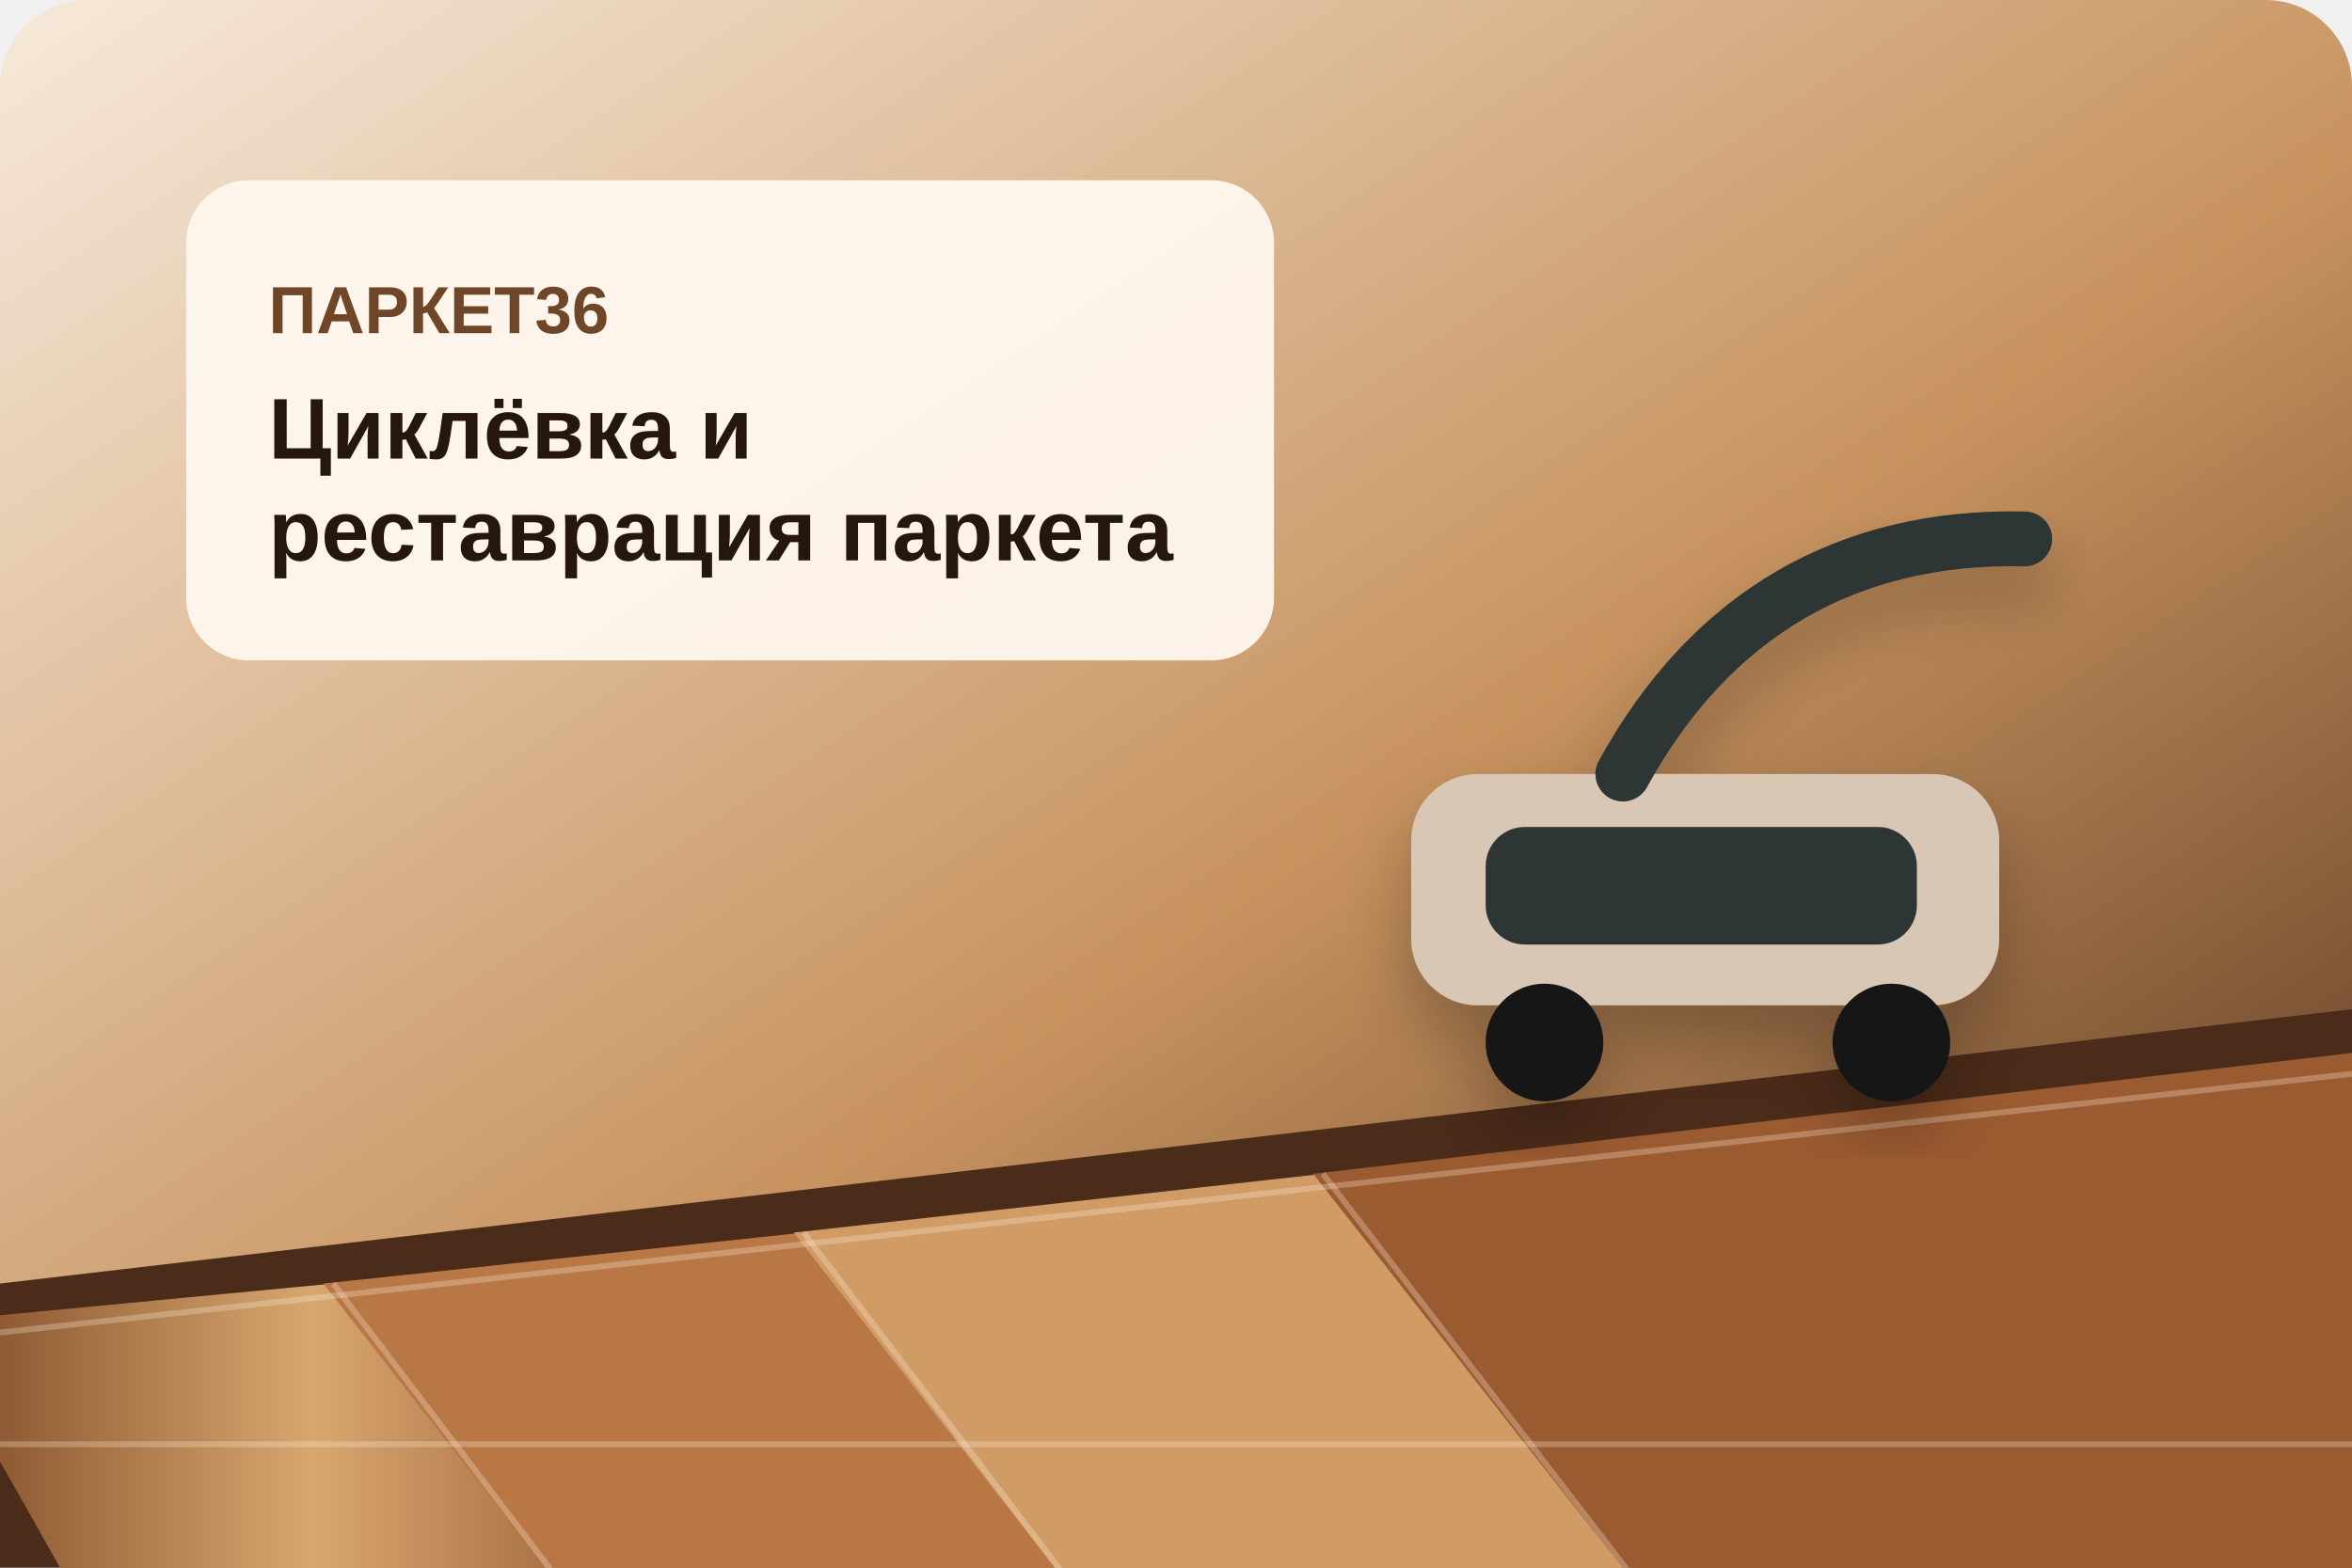
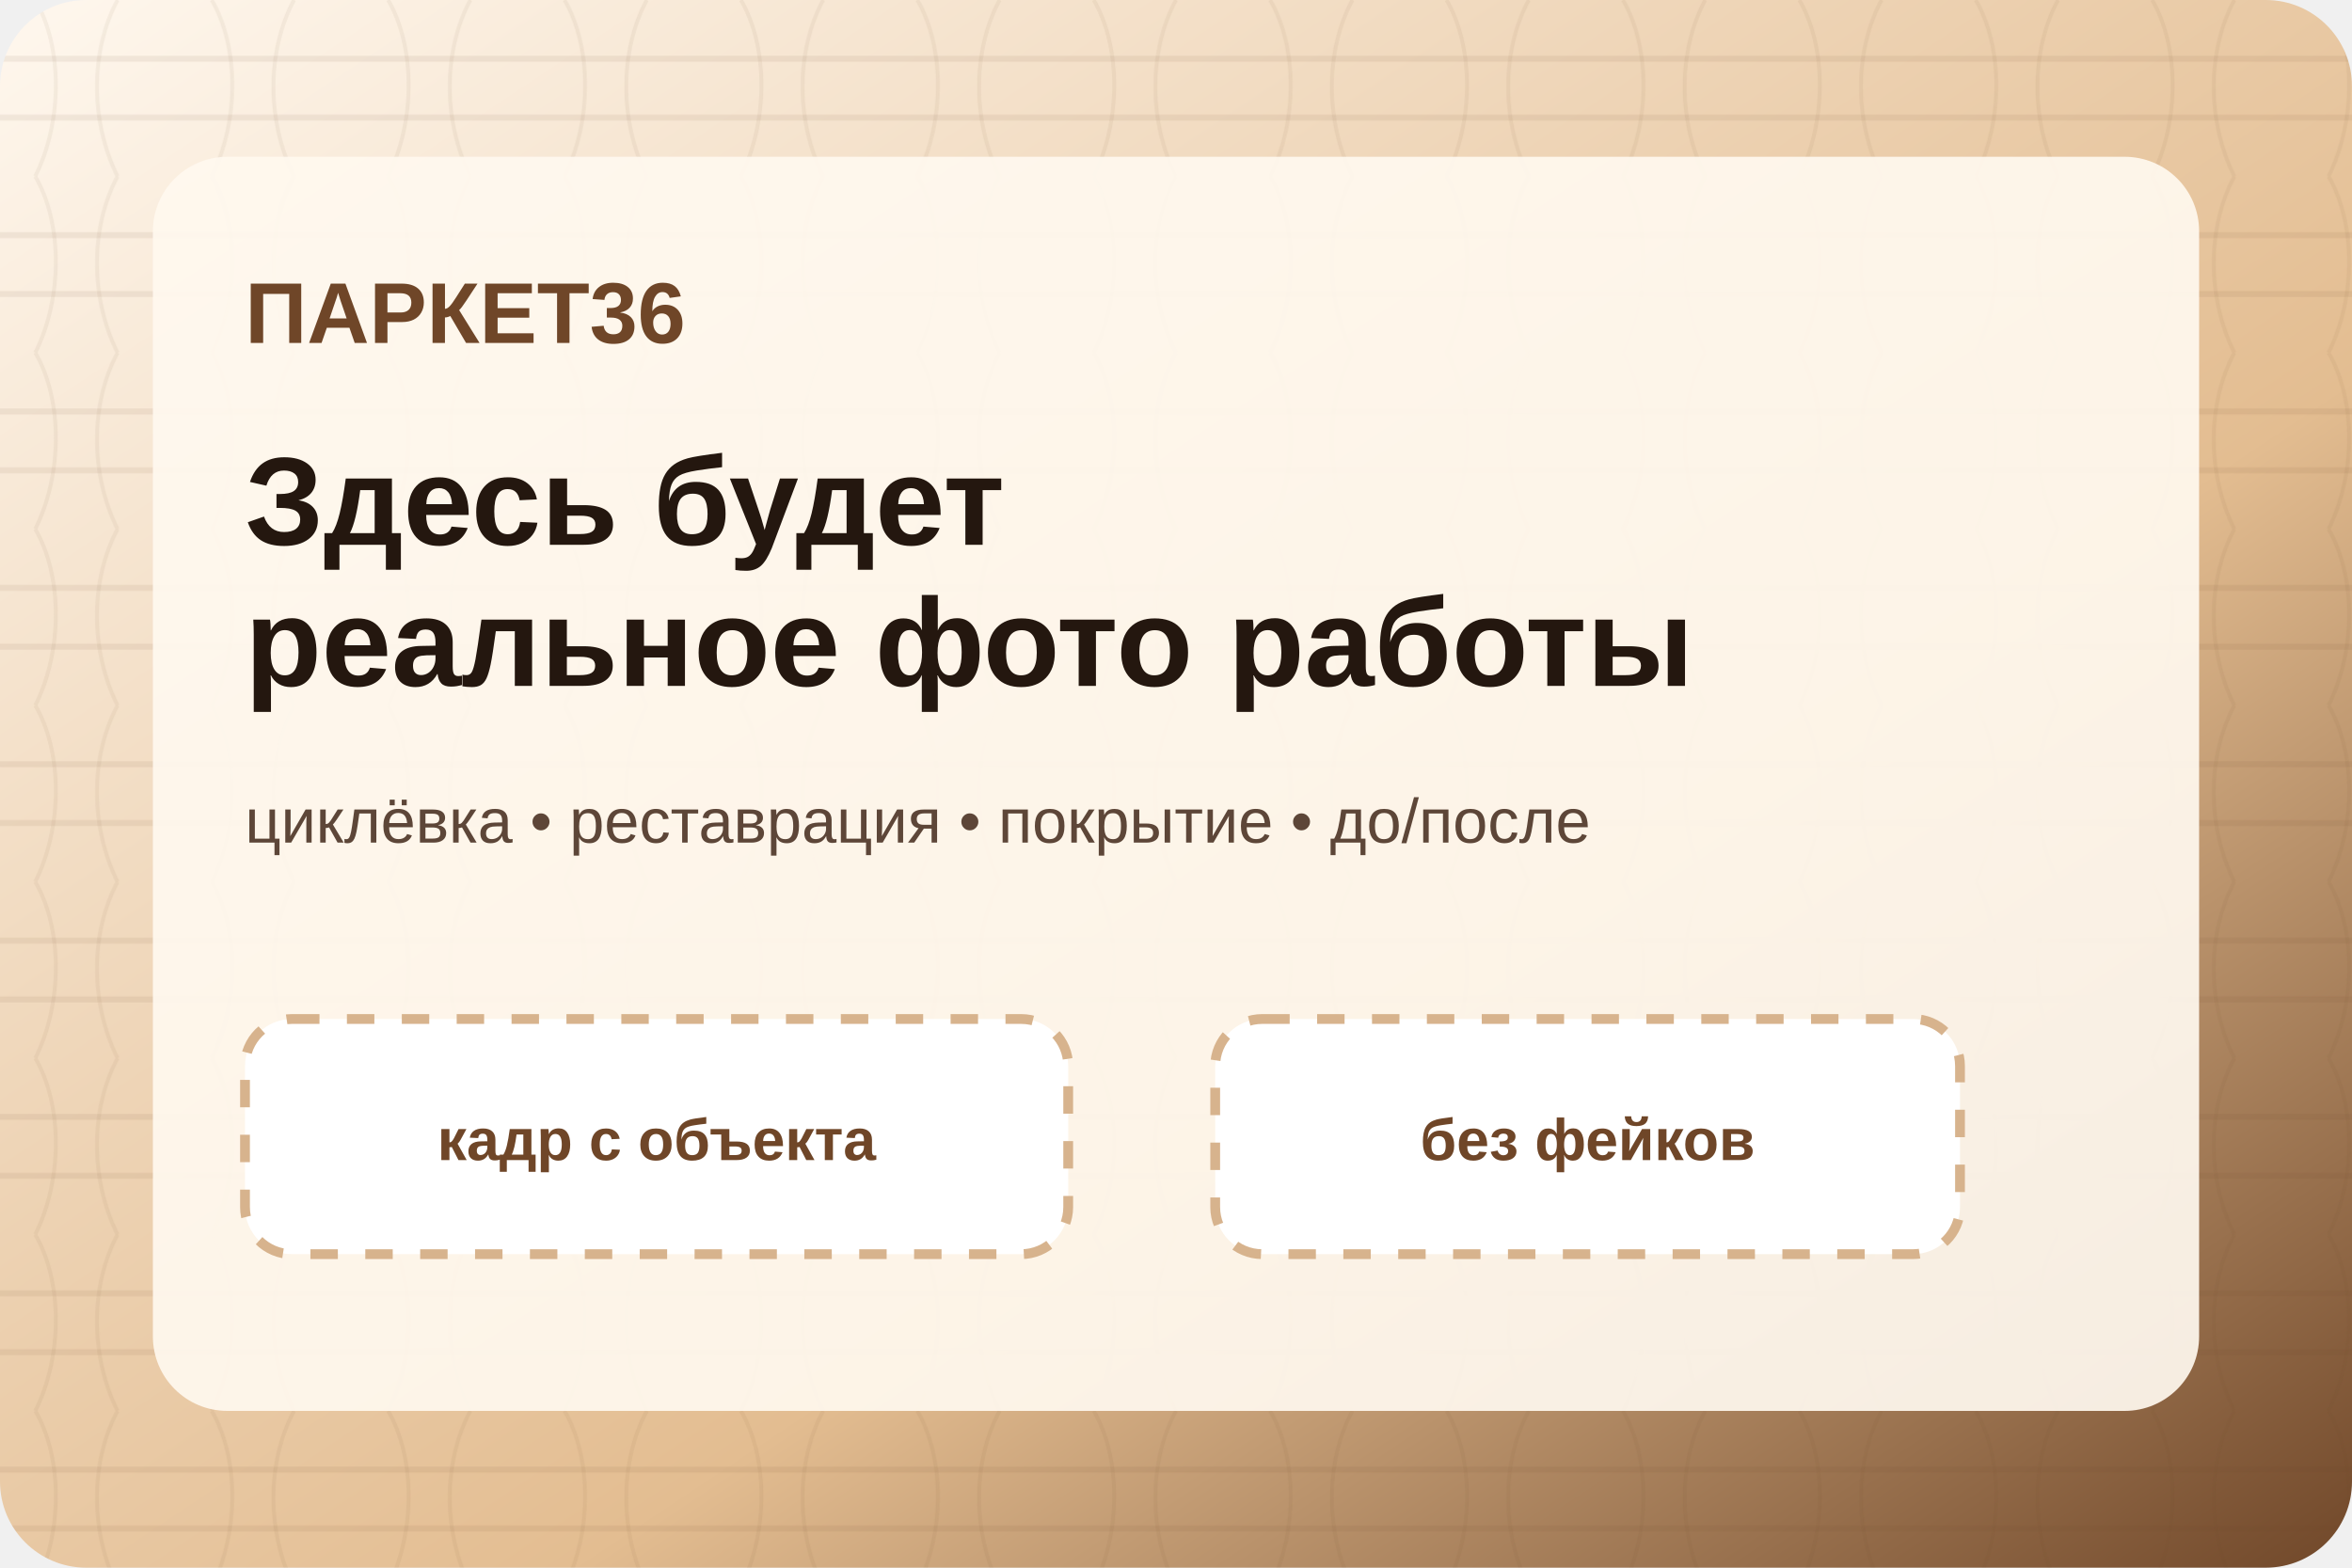
- <svg xmlns="http://www.w3.org/2000/svg" width="1200" height="800" viewBox="0 0 1200 800" role="img" aria-label="Паркет36 — мастер по паркету">
+ <svg xmlns="http://www.w3.org/2000/svg" width="1200" height="800" viewBox="0 0 1200 800" role="img" aria-label="Паркет36 — место под реальные фото паркетных работ">
  <defs>
    <linearGradient id="bg" x1="0" y1="0" x2="1" y2="1">
-       <stop stop-color="#f7eadb" />
-       <stop offset=".55" stop-color="#c7935f" />
-       <stop offset="1" stop-color="#4b2b19" />
+       <stop stop-color="#fff8ef" />
+       <stop offset=".62" stop-color="#e3bd91" />
+       <stop offset="1" stop-color="#6f4628" />
    </linearGradient>
-     <linearGradient id="wood" x1="0" x2="1">
-       <stop stop-color="#7d4825" />
-       <stop offset=".5" stop-color="#d8a76f" />
-       <stop offset="1" stop-color="#8d512b" />
-     </linearGradient>
-     <filter id="s">
-       <feDropShadow dx="0" dy="18" stdDeviation="16" flood-opacity=".24" />
-     </filter>
+     <pattern id="grain" width="90" height="90" patternUnits="userSpaceOnUse">
+       <path d="M0 30h90M0 60h90" stroke="#6f4628" stroke-opacity=".08" stroke-width="3" />
+       <path d="M18 0c14 24 14 62 0 90M60 0c-14 26-14 62 0 90" stroke="#6f4628" stroke-opacity=".06" stroke-width="2" fill="none" />
+     </pattern>
  </defs>
  <rect width="1200" height="800" rx="44" fill="url(#bg)" />
-   <g transform="translate(0 445)">
-     <path d="M0 355h1200V70L0 210z" fill="#4b2b19" />
-     <path d="M-40 230 170 210l190 250H90z" fill="url(#wood)" />
-     <path d="M165 210 410 184l210 276H360z" fill="#b97745" />
-     <path d="M405 184 675 154l235 306H620z" fill="#d09b65" />
-     <path d="M670 154 1220 90v370H910z" fill="#9b5b31" />
-     <g stroke="#fff1df" stroke-opacity=".28" stroke-width="3">
-       <path d="M170 210 360 460M410 184 620 460M675 154 910 460" />
-       <path d="M0 292h1200M0 235l1200-132" />
-     </g>
-   </g>
-   <g filter="url(#s)" transform="translate(720 220)">
-     <rect x="0" y="175" width="300" height="118" rx="34" fill="#d8c7b4" />
-     <rect x="38" y="202" width="220" height="60" rx="20" fill="#2f3436" />
-     <path d="M108 175c45-82 115-122 205-120" stroke="#2f3436" stroke-width="28" fill="none" stroke-linecap="round" />
-     <circle cx="68" cy="312" r="30" fill="#151515" />
-     <circle cx="245" cy="312" r="30" fill="#151515" />
-   </g>
-   <g transform="translate(95 92)">
-     <rect width="555" height="245" rx="32" fill="#fff8ef" opacity=".94" />
-     <text x="42" y="78" font-family="Arial, sans-serif" font-size="34" font-weight="900" fill="#6f4628">ПАРКЕТ36</text>
-     <text x="42" y="142" font-family="Arial, sans-serif" font-size="44" font-weight="900" fill="#25170f">Циклёвка и</text>
-     <text x="42" y="194" font-family="Arial, sans-serif" font-size="44" font-weight="900" fill="#25170f">реставрация паркета</text>
-   </g>
+   <rect width="1200" height="800" rx="44" fill="url(#grain)" />
+   <rect x="78" y="80" width="1044" height="640" rx="38" fill="#fff8ef" opacity=".92" />
+   <text x="125" y="175" font-family="Arial, sans-serif" font-size="44" font-weight="900" fill="#6f4628">ПАРКЕТ36</text>
+   <text x="125" y="278" font-family="Arial, sans-serif" font-size="64" font-weight="900" fill="#24170f">Здесь будет</text>
+   <text x="125" y="350" font-family="Arial, sans-serif" font-size="64" font-weight="900" fill="#24170f">реальное фото работы</text>
+   <text x="125" y="430" font-family="Arial, sans-serif" font-size="32" fill="#5d4638">циклёвка • реставрация • покрытие • до/после</text>
+   <rect x="125" y="520" width="420" height="120" rx="24" fill="#fff" stroke="#d7b38d" stroke-width="5" stroke-dasharray="14 14" />
+   <text x="335" y="592" text-anchor="middle" font-family="Arial, sans-serif" font-size="30" font-weight="900" fill="#6f4628">кадр с объекта</text>
+   <rect x="620" y="520" width="380" height="120" rx="24" fill="#fff" stroke="#d7b38d" stroke-width="5" stroke-dasharray="14 14" />
+   <text x="810" y="592" text-anchor="middle" font-family="Arial, sans-serif" font-size="30" font-weight="900" fill="#6f4628">без фейков</text>
</svg>
